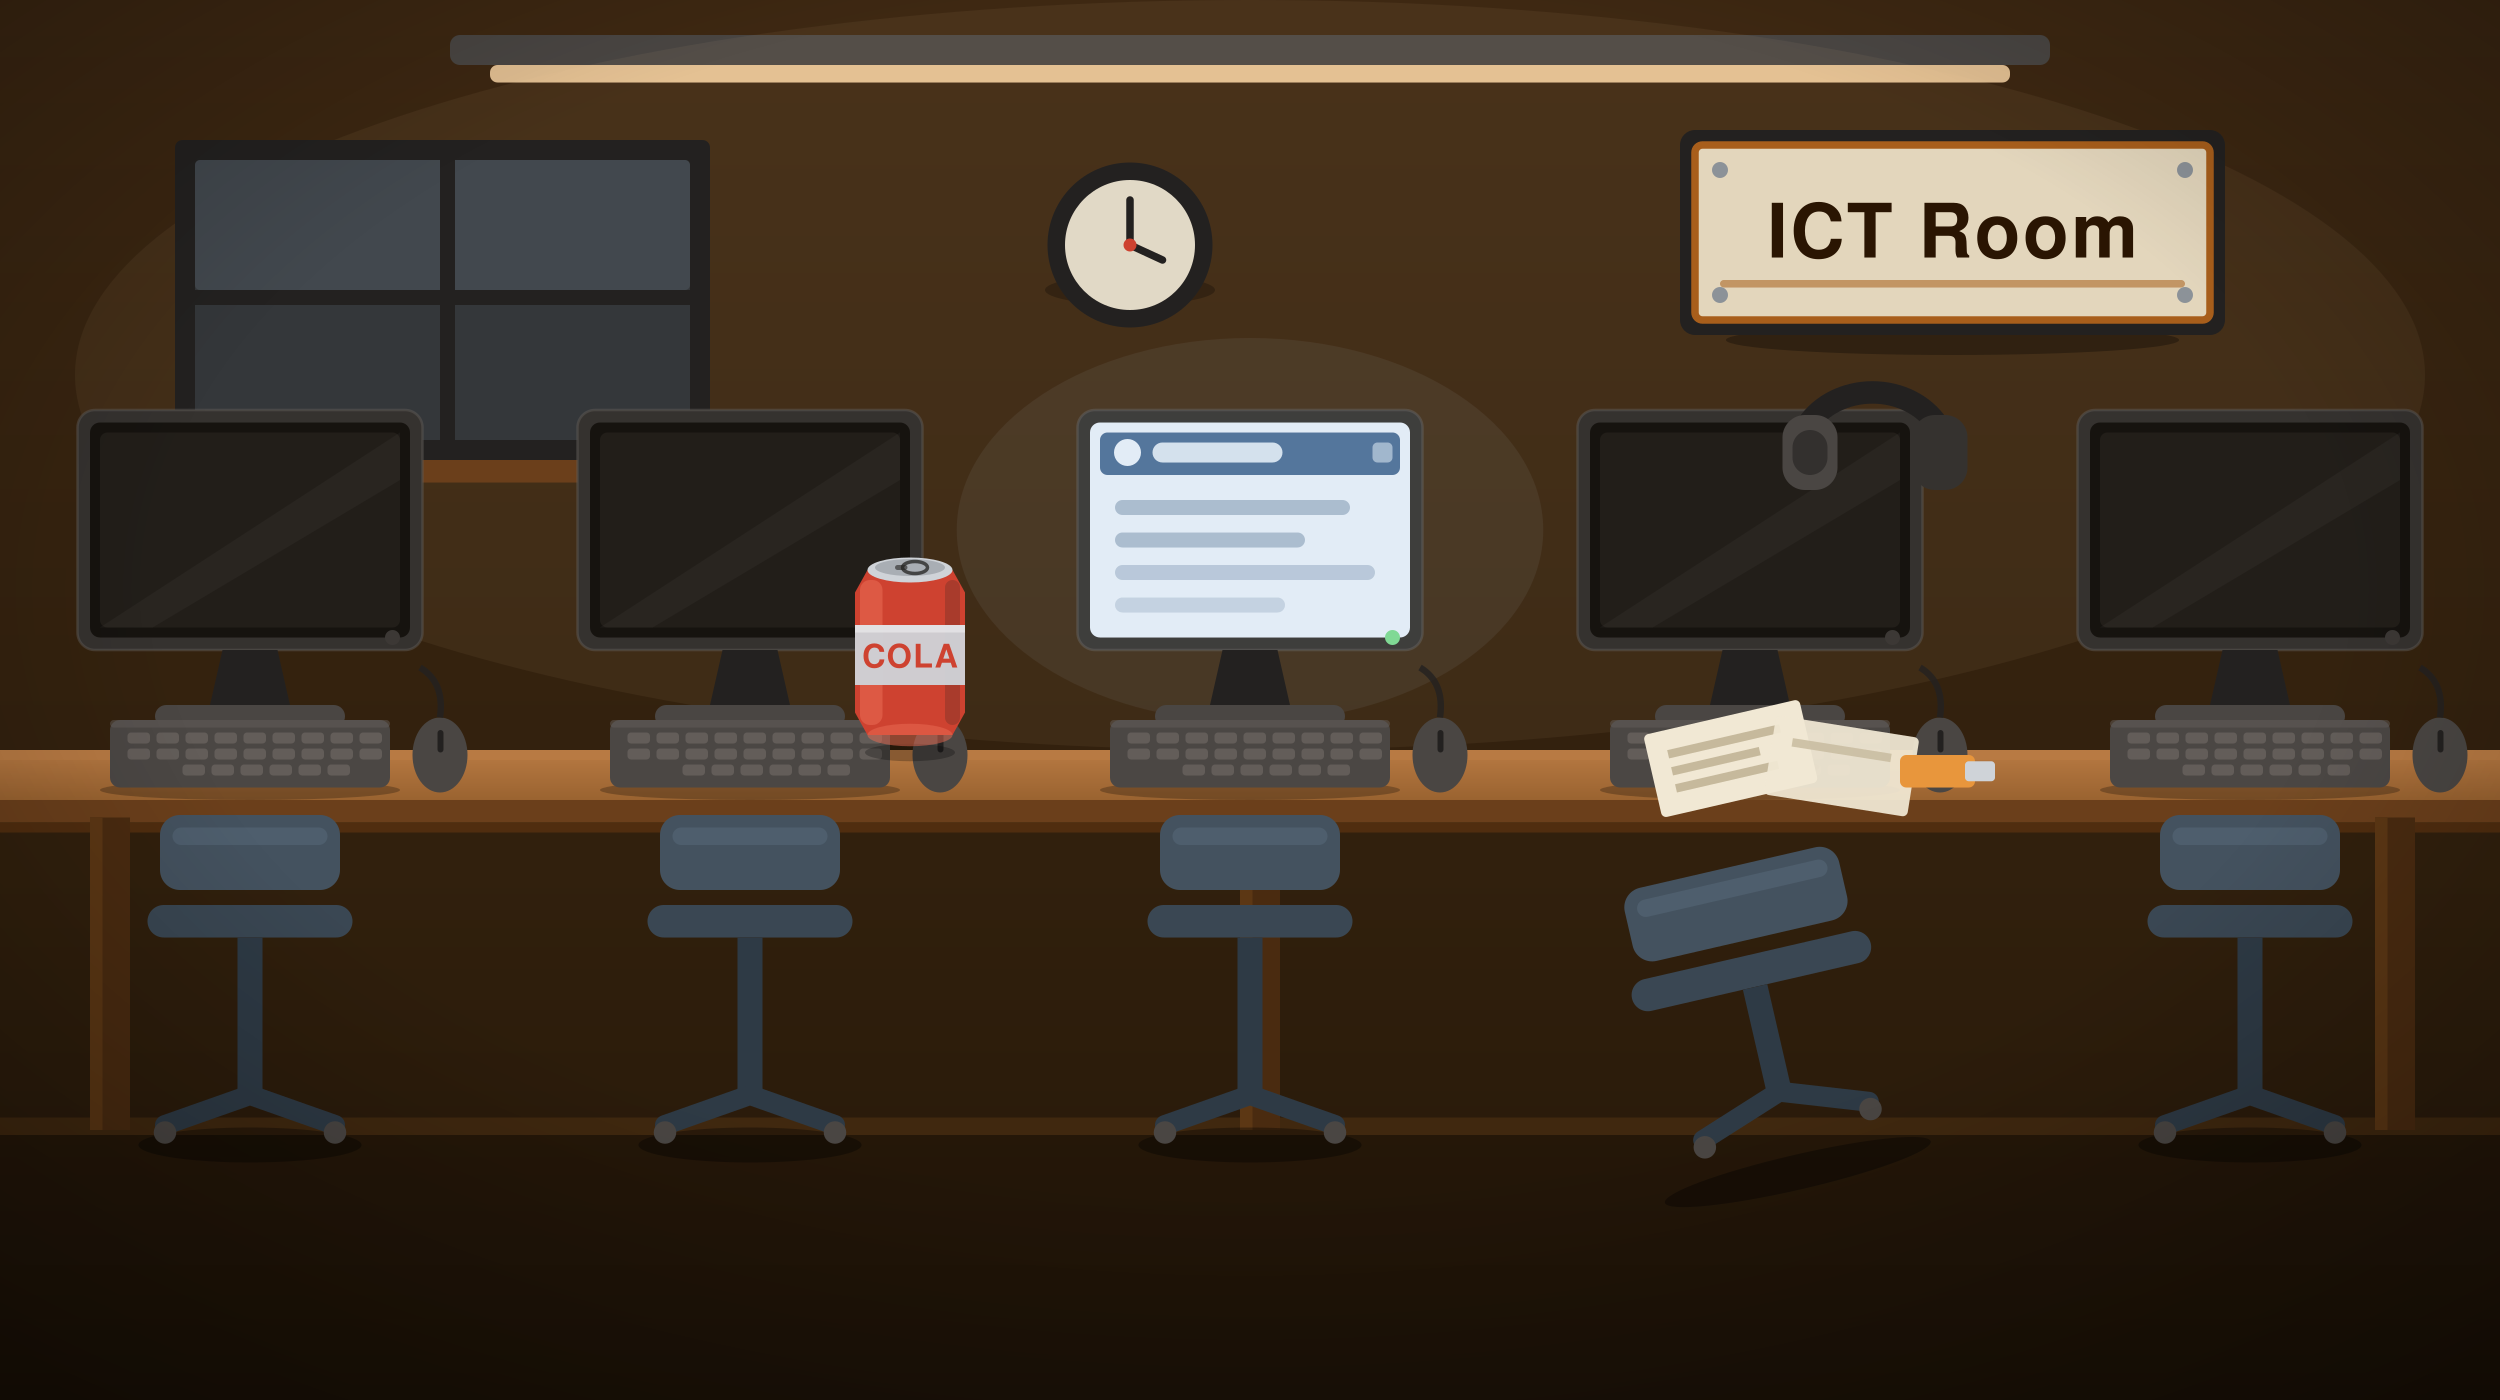
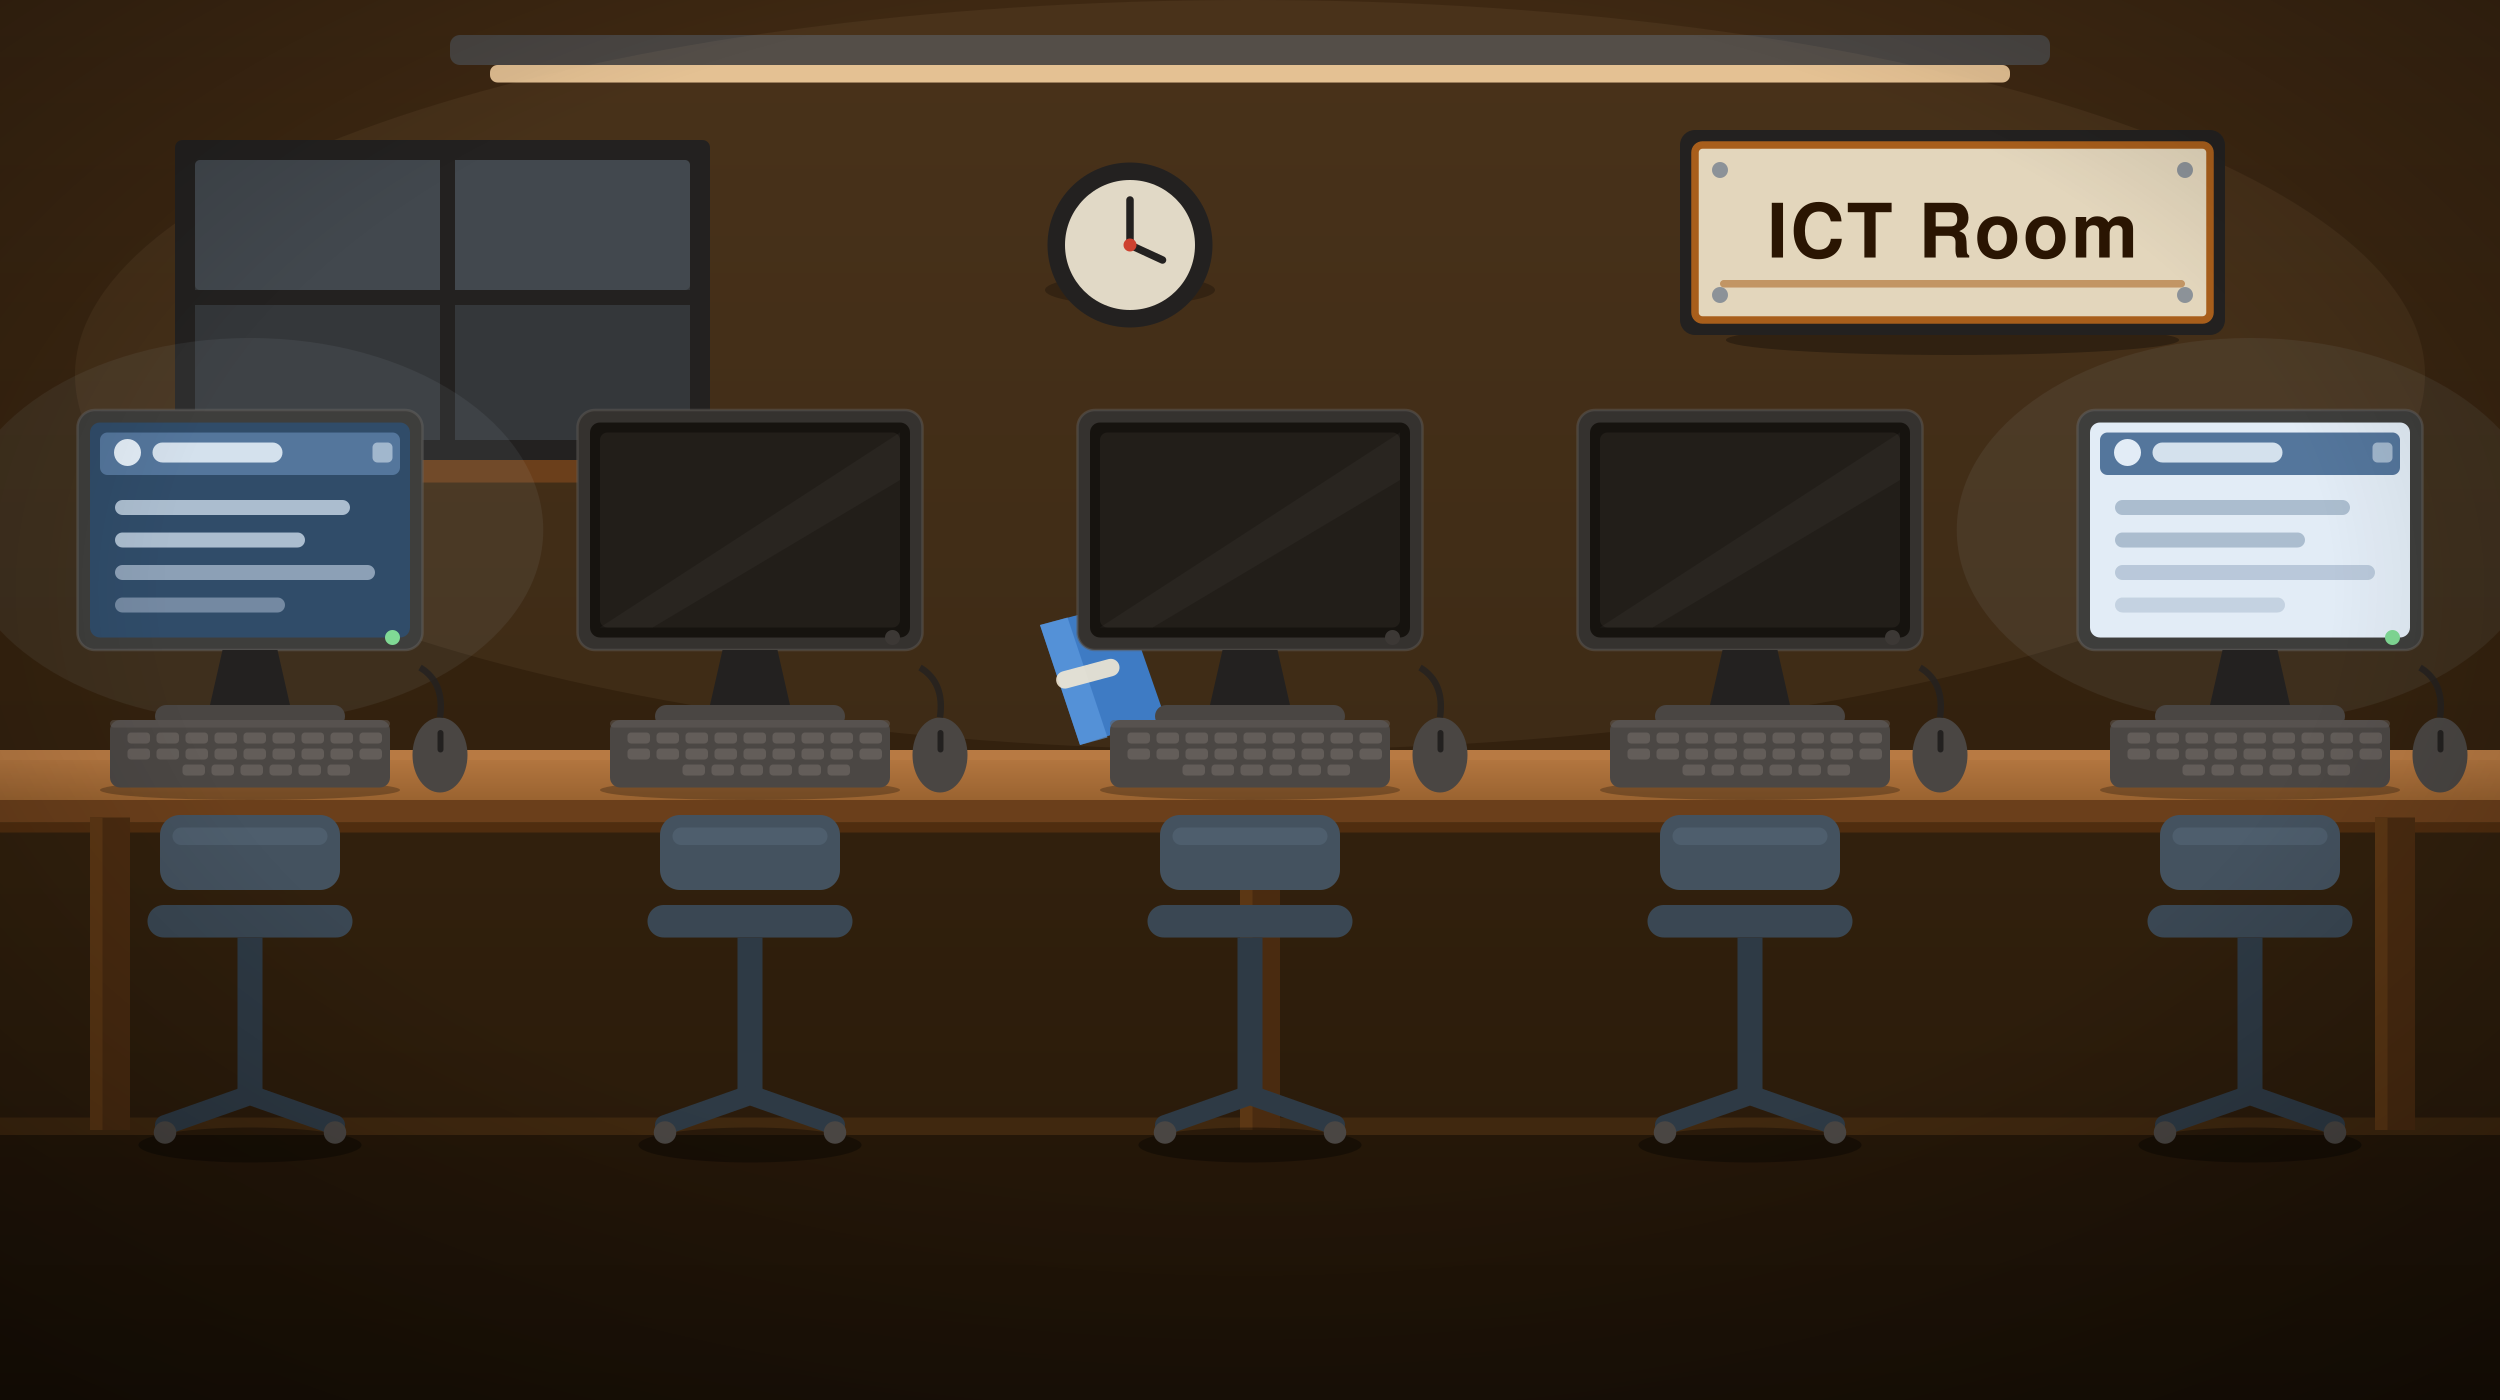
- <svg xmlns="http://www.w3.org/2000/svg" viewBox="0 0 1000 560" role="img" aria-label="A school ICT room bench with five computer stations. One station has a drink can standing beside the keyboard. One has a screen still signed in with somebody’s work open. One has headphones, papers and a memory stick left out and its chair pushed back. The other two are tidy, with their screens off and their chairs in.">
+ <svg xmlns="http://www.w3.org/2000/svg" viewBox="0 0 1000 560" role="img" aria-label="A school ICT room bench with five computer stations. One station is lit and showing its sign-in box, with nobody’s work on it. One has a crisp packet tucked in behind the monitor. One has a screen still signed in with somebody’s work open. The other two are tidy, with their screens off.">
  <defs>
    <linearGradient id="wallgrad" x1="0" y1="0" x2="0" y2="1">
      <stop offset="0" stop-color="#3E2812" />
      <stop offset="0.62" stop-color="#31200D" />
      <stop offset="1" stop-color="#241608" />
    </linearGradient>
    <linearGradient id="benchgrad" x1="0" y1="0" x2="0" y2="1">
      <stop offset="0" stop-color="#B87A43" />
      <stop offset="1" stop-color="#9A6330" />
    </linearGradient>
    <linearGradient id="floorgrad" x1="0" y1="0" x2="0" y2="1">
      <stop offset="0" stop-color="#251708" />
      <stop offset="1" stop-color="#1C1207" />
    </linearGradient>
    <radialGradient id="vig" cx="0.5" cy="0.42" r="0.78">
      <stop offset="0.55" stop-color="#000" stop-opacity="0" />
      <stop offset="1" stop-color="#000" stop-opacity="0.42" />
    </radialGradient>
  </defs>
  <rect width="1000" height="560" fill="url(#wallgrad)" />
  <rect y="452" width="1000" height="108" fill="url(#floorgrad)" />
  <rect y="447" width="1000" height="7" fill="#40280F" />
  <rect x="180" y="14" width="640" height="12" rx="4" fill="#4A4643" />
  <rect x="196" y="26" width="608" height="7" rx="3" fill="#FFD9A8" opacity="0.85" />
  <ellipse cx="500" cy="150" rx="470" ry="150" fill="#FFD9A8" opacity="0.055" />
  <rect x="70" y="56" width="214" height="128" rx="3" fill="#232120" />
  <rect x="78" y="64" width="198" height="112" rx="2" fill="#5A6B78" opacity="0.30" />
  <rect x="78" y="64" width="198" height="52" rx="2" fill="#8FA6B6" opacity="0.16" />
  <rect x="176" y="64" width="6" height="112" fill="#232120" />
  <rect x="78" y="116" width="198" height="6" fill="#232120" />
  <rect x="62" y="184" width="230" height="9" rx="3" fill="#6B3F1B" />
  <ellipse cx="781" cy="136" rx="90.64" ry="6" fill="#000" opacity="0.3" />
  <rect x="672" y="52" width="218" height="82" rx="6" fill="#232120" />
  <rect x="678" y="58" width="206" height="70" rx="3" fill="#E3D6BC" />
  <rect x="678" y="58" width="206" height="70" rx="3" fill="none" stroke="#A85E1B" stroke-width="3" />
  <rect x="688" y="112" width="186" height="3" rx="1.5" fill="#A85E1B" opacity="0.55" />
  <text x="781" y="103" text-anchor="middle" font-family="Helvetica, Arial, sans-serif" font-size="30" font-weight="700" letter-spacing="1" fill="#2A1502">ICT Room</text>
  <circle cx="688" cy="68" r="3.2" fill="#8C9298" />
  <circle cx="874" cy="68" r="3.2" fill="#8C9298" />
  <circle cx="688" cy="118" r="3.2" fill="#8C9298" />
  <circle cx="874" cy="118" r="3.2" fill="#8C9298" />
  <ellipse cx="452" cy="116" rx="34" ry="6" fill="#000" opacity="0.25" />
  <circle cx="452" cy="98" r="33" fill="#232120" />
  <circle cx="452" cy="98" r="26" fill="#F1E8D4" opacity="0.92" />
  <path d="M452 98 L452 80 M452 98 L465 104" stroke="#232120" stroke-width="3" stroke-linecap="round" />
  <circle cx="452" cy="98" r="2.6" fill="#CE4230" />
  <rect y="300" width="1000" height="20" fill="url(#benchgrad)" />
  <rect y="300" width="1000" height="4" fill="#B87A43" opacity="0.85" />
  <rect y="320" width="1000" height="9" fill="#6B3F1B" />
  <rect y="329" width="1000" height="4" fill="#57310F" opacity="0.8" />
  <rect x="36" y="327" width="16" height="125" fill="#4A2B10" />
  <rect x="36" y="327" width="5" height="125" fill="#5C3714" />
  <rect x="496" y="327" width="16" height="125" fill="#4A2B10" />
  <rect x="496" y="327" width="5" height="125" fill="#5C3714" />
  <rect x="950" y="327" width="16" height="125" fill="#4A2B10" />
  <rect x="950" y="327" width="5" height="125" fill="#5C3714" />
  <g class="stn stn-0">
    <g>
      <ellipse cx="100" cy="458" rx="44.64" ry="7" fill="#000" opacity="0.35" />
      <rect x="64" y="326" width="72" height="30" rx="8" fill="#44525F" />
      <rect x="69" y="331" width="62" height="7" rx="3.5" fill="#566878" opacity="0.55" />
      <rect x="59" y="362" width="82" height="13" rx="6.5" fill="#3A4753" />
      <rect x="95" y="375" width="10" height="63" fill="#2E3A45" />
      <path d="M66 450 L100 438 L134 450" stroke="#2E3A45" stroke-width="8" fill="none" stroke-linecap="round" />
      <circle cx="66" cy="453" r="4.5" fill="#4A4643" />
      <circle cx="134" cy="453" r="4.5" fill="#4A4643" />
    </g>
    <ellipse cx="100" cy="302" rx="52" ry="5" fill="#000" opacity="0.32" />
    <rect x="31" y="164" width="138" height="96" rx="7" fill="#35322F" />
    <rect x="31" y="164" width="138" height="96" rx="7" fill="none" stroke="#5E5955" stroke-width="1" opacity="0.5" />
-     <rect x="36" y="169" width="128" height="86" rx="4" fill="#16130F" />
-     <rect x="40" y="173" width="120" height="78" rx="3" fill="#221E19" />
-     <path d="M40 251 L160 173 L160 192 L61 251 Z" fill="#FFFFFF" opacity="0.035" />
-     <circle cx="157" cy="255" r="3" fill="#3C3835" />
+     <rect x="36" y="169" width="128" height="86" rx="4" fill="#25415F" />
+     <rect x="40" y="173" width="120" height="17" rx="3" fill="#4C6E96" />
+     <circle cx="51" cy="181" r="5.4" fill="#E4EDF6" />
+     <rect x="61" y="177" width="52" height="8" rx="4" fill="#E4EDF6" opacity="0.9" />
+     <rect x="149" y="177" width="8" height="8" rx="2" fill="#E4EDF6" opacity="0.55" />
+     <rect x="46" y="200" width="94" height="6" rx="3" fill="#A9BACD" />
+     <rect x="46" y="213" width="76" height="6" rx="3" fill="#A9BACD" />
+     <rect x="46" y="226" width="104" height="6" rx="3" fill="#A9BACD" opacity="0.75" />
+     <rect x="46" y="239" width="68" height="6" rx="3" fill="#A9BACD" opacity="0.55" />
+     <circle cx="157" cy="255" r="3" fill="#7BD88F" />
+     <ellipse cx="100" cy="212" rx="117.3" ry="76.8" fill="#C9DAEA" opacity="0.07" />
    <path d="M89 260 h22 l5 22 h-32 z" fill="#232120" />
    <rect x="62" y="282" width="76" height="9" rx="4.5" fill="#4A4643" />
    <ellipse cx="100" cy="316" rx="60" ry="4" fill="#000" opacity="0.25" />
    <rect x="44" y="288" width="112" height="27" rx="4" fill="#4B4744" />
    <rect x="44" y="288" width="112" height="3" rx="1.5" fill="#635D59" opacity="0.5" />
    <rect x="51" y="293" width="9" height="4.4" rx="1.4" fill="#635D59" />
    <rect x="62.6" y="293" width="9" height="4.4" rx="1.4" fill="#635D59" />
    <rect x="74.2" y="293" width="9" height="4.4" rx="1.4" fill="#635D59" />
    <rect x="85.8" y="293" width="9" height="4.4" rx="1.4" fill="#635D59" />
    <rect x="97.4" y="293" width="9" height="4.4" rx="1.4" fill="#635D59" />
    <rect x="109" y="293" width="9" height="4.4" rx="1.4" fill="#635D59" />
    <rect x="120.6" y="293" width="9" height="4.4" rx="1.4" fill="#635D59" />
    <rect x="132.2" y="293" width="9" height="4.4" rx="1.4" fill="#635D59" />
    <rect x="143.8" y="293" width="9" height="4.4" rx="1.4" fill="#635D59" />
    <rect x="51" y="299.4" width="9" height="4.4" rx="1.4" fill="#635D59" />
    <rect x="62.6" y="299.4" width="9" height="4.4" rx="1.4" fill="#635D59" />
    <rect x="74.2" y="299.4" width="9" height="4.4" rx="1.4" fill="#635D59" />
    <rect x="85.8" y="299.4" width="9" height="4.4" rx="1.4" fill="#635D59" />
    <rect x="97.4" y="299.4" width="9" height="4.4" rx="1.4" fill="#635D59" />
    <rect x="109" y="299.4" width="9" height="4.4" rx="1.4" fill="#635D59" />
    <rect x="120.6" y="299.4" width="9" height="4.4" rx="1.4" fill="#635D59" />
    <rect x="132.2" y="299.4" width="9" height="4.4" rx="1.4" fill="#635D59" />
    <rect x="143.8" y="299.4" width="9" height="4.4" rx="1.4" fill="#635D59" />
    <rect x="73" y="305.8" width="9" height="4.4" rx="1.4" fill="#635D59" />
    <rect x="84.6" y="305.8" width="9" height="4.4" rx="1.4" fill="#635D59" />
    <rect x="96.2" y="305.8" width="9" height="4.4" rx="1.4" fill="#635D59" />
    <rect x="107.8" y="305.8" width="9" height="4.4" rx="1.4" fill="#635D59" />
    <rect x="119.4" y="305.8" width="9" height="4.4" rx="1.4" fill="#635D59" />
    <rect x="131" y="305.8" width="9" height="4.4" rx="1.4" fill="#635D59" />
    <ellipse cx="176" cy="302" rx="11" ry="15" fill="#4A4643" />
    <rect x="175" y="292" width="2.4" height="9" rx="1.2" fill="#232120" />
    <path d="M176 287 q2 -14 -8 -20" stroke="#232120" stroke-width="2.6" fill="none" opacity="0.8" />
  </g>
  <g class="stn stn-1">
    <g>
      <ellipse cx="300" cy="458" rx="44.64" ry="7" fill="#000" opacity="0.35" />
      <rect x="264" y="326" width="72" height="30" rx="8" fill="#44525F" />
      <rect x="269" y="331" width="62" height="7" rx="3.5" fill="#566878" opacity="0.55" />
      <rect x="259" y="362" width="82" height="13" rx="6.5" fill="#3A4753" />
      <rect x="295" y="375" width="10" height="63" fill="#2E3A45" />
      <path d="M266 450 L300 438 L334 450" stroke="#2E3A45" stroke-width="8" fill="none" stroke-linecap="round" />
      <circle cx="266" cy="453" r="4.5" fill="#4A4643" />
      <circle cx="334" cy="453" r="4.5" fill="#4A4643" />
    </g>
    <ellipse cx="300" cy="302" rx="52" ry="5" fill="#000" opacity="0.32" />
    <rect x="231" y="164" width="138" height="96" rx="7" fill="#35322F" />
    <rect x="231" y="164" width="138" height="96" rx="7" fill="none" stroke="#5E5955" stroke-width="1" opacity="0.5" />
    <rect x="236" y="169" width="128" height="86" rx="4" fill="#16130F" />
    <rect x="240" y="173" width="120" height="78" rx="3" fill="#221E19" />
    <path d="M240 251 L360 173 L360 192 L261 251 Z" fill="#FFFFFF" opacity="0.035" />
    <circle cx="357" cy="255" r="3" fill="#3C3835" />
    <path d="M289 260 h22 l5 22 h-32 z" fill="#232120" />
    <rect x="262" y="282" width="76" height="9" rx="4.5" fill="#4A4643" />
    <ellipse cx="300" cy="316" rx="60" ry="4" fill="#000" opacity="0.25" />
    <rect x="244" y="288" width="112" height="27" rx="4" fill="#4B4744" />
    <rect x="244" y="288" width="112" height="3" rx="1.5" fill="#635D59" opacity="0.5" />
    <rect x="251" y="293" width="9" height="4.4" rx="1.4" fill="#635D59" />
    <rect x="262.6" y="293" width="9" height="4.4" rx="1.4" fill="#635D59" />
    <rect x="274.2" y="293" width="9" height="4.4" rx="1.4" fill="#635D59" />
    <rect x="285.8" y="293" width="9" height="4.4" rx="1.4" fill="#635D59" />
    <rect x="297.4" y="293" width="9" height="4.4" rx="1.4" fill="#635D59" />
    <rect x="309" y="293" width="9" height="4.4" rx="1.4" fill="#635D59" />
    <rect x="320.6" y="293" width="9" height="4.4" rx="1.4" fill="#635D59" />
    <rect x="332.2" y="293" width="9" height="4.4" rx="1.4" fill="#635D59" />
    <rect x="343.8" y="293" width="9" height="4.4" rx="1.4" fill="#635D59" />
    <rect x="251" y="299.4" width="9" height="4.4" rx="1.4" fill="#635D59" />
    <rect x="262.6" y="299.4" width="9" height="4.4" rx="1.4" fill="#635D59" />
    <rect x="274.2" y="299.4" width="9" height="4.4" rx="1.4" fill="#635D59" />
    <rect x="285.8" y="299.4" width="9" height="4.4" rx="1.4" fill="#635D59" />
    <rect x="297.4" y="299.4" width="9" height="4.4" rx="1.4" fill="#635D59" />
    <rect x="309" y="299.4" width="9" height="4.4" rx="1.4" fill="#635D59" />
    <rect x="320.6" y="299.4" width="9" height="4.4" rx="1.4" fill="#635D59" />
    <rect x="332.2" y="299.4" width="9" height="4.4" rx="1.4" fill="#635D59" />
    <rect x="343.8" y="299.4" width="9" height="4.4" rx="1.4" fill="#635D59" />
    <rect x="273" y="305.8" width="9" height="4.4" rx="1.4" fill="#635D59" />
    <rect x="284.6" y="305.8" width="9" height="4.4" rx="1.4" fill="#635D59" />
    <rect x="296.2" y="305.8" width="9" height="4.4" rx="1.4" fill="#635D59" />
    <rect x="307.8" y="305.8" width="9" height="4.4" rx="1.4" fill="#635D59" />
    <rect x="319.4" y="305.8" width="9" height="4.4" rx="1.4" fill="#635D59" />
    <rect x="331" y="305.8" width="9" height="4.4" rx="1.4" fill="#635D59" />
    <ellipse cx="376" cy="302" rx="11" ry="15" fill="#4A4643" />
    <rect x="375" y="292" width="2.4" height="9" rx="1.2" fill="#232120" />
    <path d="M376 287 q2 -14 -8 -20" stroke="#232120" stroke-width="2.6" fill="none" opacity="0.8" />
-     <ellipse cx="364" cy="301" rx="18" ry="3.5" fill="#000" opacity="0.26" />
-     <path d="M347 228     L381 228     L386 237     L386 285     L381 294     L347 294     L342 285     L342 237 Z" fill="#CE4230" />
-     <path d="M347 228     L381 228     L386 237     L386 285     L381 294     L347 294     L342 285     L342 237 Z" fill="none" />
-     <rect x="344" y="232" width="9" height="58" rx="4" fill="#EA6B54" opacity="0.55" />
-     <rect x="378" y="232" width="6" height="58" rx="3" fill="#232120" opacity="0.22" />
-     <rect x="342" y="250" width="44" height="24" fill="#CFD3D8" opacity="0.95" />
-     <rect x="342" y="250" width="44" height="3" fill="#FFFFFF" opacity="0.4" />
-     <text x="364" y="267" text-anchor="middle" font-family="Helvetica, Arial, sans-serif" font-size="13" font-weight="700" letter-spacing="0.5" fill="#CE4230">COLA</text>
-     <ellipse cx="364" cy="228" rx="17" ry="5" fill="#CFD3D8" />
-     <ellipse cx="364" cy="227" rx="14" ry="3.4" fill="#A9AEB4" />
-     <ellipse cx="366" cy="227" rx="5" ry="2.4" fill="none" stroke="#232120" stroke-width="1.4" opacity="0.75" />
-     <rect x="358" y="226" width="5" height="2" rx="1" fill="#232120" opacity="0.6" />
-     <ellipse cx="364" cy="294" rx="17" ry="4.5" fill="#EA6B54" opacity="0.5" />
  </g>
  <g class="stn stn-2">
    <g>
      <ellipse cx="500" cy="458" rx="44.64" ry="7" fill="#000" opacity="0.35" />
      <rect x="464" y="326" width="72" height="30" rx="8" fill="#44525F" />
      <rect x="469" y="331" width="62" height="7" rx="3.5" fill="#566878" opacity="0.55" />
      <rect x="459" y="362" width="82" height="13" rx="6.5" fill="#3A4753" />
      <rect x="495" y="375" width="10" height="63" fill="#2E3A45" />
      <path d="M466 450 L500 438 L534 450" stroke="#2E3A45" stroke-width="8" fill="none" stroke-linecap="round" />
      <circle cx="466" cy="453" r="4.5" fill="#4A4643" />
      <circle cx="534" cy="453" r="4.5" fill="#4A4643" />
    </g>
+     <path d="M416 250 l34 -9 l16 46 l-34 11 z" fill="#3E7BC4" />
+     <path d="M416 250 l11 -3 l16 48 l-11 3 z" fill="#5E9AE0" opacity="0.7" />
+     <path d="M449 240 l9 -7 l5 12 z" fill="#3E7BC4" />
+     <rect x="422" y="266" width="26" height="7" rx="3.5" transform="rotate(-15 435 269)" fill="#F1E8D4" opacity="0.9" />
    <ellipse cx="500" cy="302" rx="52" ry="5" fill="#000" opacity="0.32" />
    <rect x="431" y="164" width="138" height="96" rx="7" fill="#35322F" />
    <rect x="431" y="164" width="138" height="96" rx="7" fill="none" stroke="#5E5955" stroke-width="1" opacity="0.5" />
-     <rect x="436" y="169" width="128" height="86" rx="4" fill="#E4EDF6" />
-     <rect x="440" y="173" width="120" height="17" rx="3" fill="#4C6E96" />
-     <circle cx="451" cy="181" r="5.4" fill="#E4EDF6" />
-     <rect x="461" y="177" width="52" height="8" rx="4" fill="#E4EDF6" opacity="0.9" />
-     <rect x="549" y="177" width="8" height="8" rx="2" fill="#E4EDF6" opacity="0.55" />
-     <rect x="446" y="200" width="94" height="6" rx="3" fill="#A9BACD" />
-     <rect x="446" y="213" width="76" height="6" rx="3" fill="#A9BACD" />
-     <rect x="446" y="226" width="104" height="6" rx="3" fill="#A9BACD" opacity="0.75" />
-     <rect x="446" y="239" width="68" height="6" rx="3" fill="#A9BACD" opacity="0.55" />
-     <circle cx="557" cy="255" r="3" fill="#7BD88F" />
-     <ellipse cx="500" cy="212" rx="117.3" ry="76.8" fill="#C9DAEA" opacity="0.07" />
+     <rect x="436" y="169" width="128" height="86" rx="4" fill="#16130F" />
+     <rect x="440" y="173" width="120" height="78" rx="3" fill="#221E19" />
+     <path d="M440 251 L560 173 L560 192 L461 251 Z" fill="#FFFFFF" opacity="0.035" />
+     <circle cx="557" cy="255" r="3" fill="#3C3835" />
    <path d="M489 260 h22 l5 22 h-32 z" fill="#232120" />
    <rect x="462" y="282" width="76" height="9" rx="4.5" fill="#4A4643" />
    <ellipse cx="500" cy="316" rx="60" ry="4" fill="#000" opacity="0.25" />
    <rect x="444" y="288" width="112" height="27" rx="4" fill="#4B4744" />
    <rect x="444" y="288" width="112" height="3" rx="1.5" fill="#635D59" opacity="0.5" />
    <rect x="451" y="293" width="9" height="4.4" rx="1.4" fill="#635D59" />
    <rect x="462.6" y="293" width="9" height="4.4" rx="1.4" fill="#635D59" />
    <rect x="474.2" y="293" width="9" height="4.4" rx="1.4" fill="#635D59" />
    <rect x="485.8" y="293" width="9" height="4.4" rx="1.4" fill="#635D59" />
    <rect x="497.4" y="293" width="9" height="4.4" rx="1.4" fill="#635D59" />
    <rect x="509" y="293" width="9" height="4.4" rx="1.4" fill="#635D59" />
    <rect x="520.6" y="293" width="9" height="4.4" rx="1.4" fill="#635D59" />
    <rect x="532.2" y="293" width="9" height="4.4" rx="1.4" fill="#635D59" />
    <rect x="543.8" y="293" width="9" height="4.4" rx="1.4" fill="#635D59" />
    <rect x="451" y="299.4" width="9" height="4.4" rx="1.4" fill="#635D59" />
    <rect x="462.6" y="299.4" width="9" height="4.4" rx="1.4" fill="#635D59" />
    <rect x="474.2" y="299.4" width="9" height="4.4" rx="1.4" fill="#635D59" />
    <rect x="485.8" y="299.4" width="9" height="4.4" rx="1.4" fill="#635D59" />
    <rect x="497.4" y="299.4" width="9" height="4.4" rx="1.4" fill="#635D59" />
    <rect x="509" y="299.4" width="9" height="4.4" rx="1.4" fill="#635D59" />
    <rect x="520.6" y="299.4" width="9" height="4.4" rx="1.4" fill="#635D59" />
    <rect x="532.2" y="299.4" width="9" height="4.4" rx="1.4" fill="#635D59" />
    <rect x="543.8" y="299.4" width="9" height="4.4" rx="1.4" fill="#635D59" />
    <rect x="473" y="305.8" width="9" height="4.4" rx="1.4" fill="#635D59" />
    <rect x="484.6" y="305.8" width="9" height="4.4" rx="1.4" fill="#635D59" />
    <rect x="496.2" y="305.8" width="9" height="4.4" rx="1.4" fill="#635D59" />
    <rect x="507.8" y="305.8" width="9" height="4.4" rx="1.4" fill="#635D59" />
    <rect x="519.4" y="305.8" width="9" height="4.4" rx="1.4" fill="#635D59" />
    <rect x="531" y="305.8" width="9" height="4.4" rx="1.4" fill="#635D59" />
    <ellipse cx="576" cy="302" rx="11" ry="15" fill="#4A4643" />
    <rect x="575" y="292" width="2.4" height="9" rx="1.2" fill="#232120" />
    <path d="M576 287 q2 -14 -8 -20" stroke="#232120" stroke-width="2.6" fill="none" opacity="0.8" />
  </g>
  <g class="stn stn-3">
-     <g transform="rotate(-13 700 386)">
-       <ellipse cx="700" cy="471" rx="54.56" ry="7" fill="#000" opacity="0.35" />
-       <rect x="656" y="346" width="88" height="30" rx="8" fill="#44525F" />
-       <rect x="661" y="351" width="78" height="7" rx="3.5" fill="#566878" opacity="0.55" />
-       <rect x="651" y="382" width="98" height="13" rx="6.5" fill="#3A4753" />
-       <rect x="695" y="395" width="10" height="43" fill="#2E3A45" />
+     <g>
+       <ellipse cx="700" cy="458" rx="44.64" ry="7" fill="#000" opacity="0.35" />
+       <rect x="664" y="326" width="72" height="30" rx="8" fill="#44525F" />
+       <rect x="669" y="331" width="62" height="7" rx="3.5" fill="#566878" opacity="0.55" />
+       <rect x="659" y="362" width="82" height="13" rx="6.5" fill="#3A4753" />
+       <rect x="695" y="375" width="10" height="63" fill="#2E3A45" />
      <path d="M666 450 L700 438 L734 450" stroke="#2E3A45" stroke-width="8" fill="none" stroke-linecap="round" />
      <circle cx="666" cy="453" r="4.5" fill="#4A4643" />
      <circle cx="734" cy="453" r="4.5" fill="#4A4643" />
    </g>
    <ellipse cx="700" cy="302" rx="52" ry="5" fill="#000" opacity="0.32" />
    <rect x="631" y="164" width="138" height="96" rx="7" fill="#35322F" />
    <rect x="631" y="164" width="138" height="96" rx="7" fill="none" stroke="#5E5955" stroke-width="1" opacity="0.5" />
    <rect x="636" y="169" width="128" height="86" rx="4" fill="#16130F" />
    <rect x="640" y="173" width="120" height="78" rx="3" fill="#221E19" />
    <path d="M640 251 L760 173 L760 192 L661 251 Z" fill="#FFFFFF" opacity="0.035" />
    <circle cx="757" cy="255" r="3" fill="#3C3835" />
    <path d="M689 260 h22 l5 22 h-32 z" fill="#232120" />
    <rect x="662" y="282" width="76" height="9" rx="4.5" fill="#4A4643" />
    <ellipse cx="700" cy="316" rx="60" ry="4" fill="#000" opacity="0.25" />
    <rect x="644" y="288" width="112" height="27" rx="4" fill="#4B4744" />
    <rect x="644" y="288" width="112" height="3" rx="1.5" fill="#635D59" opacity="0.5" />
    <rect x="651" y="293" width="9" height="4.4" rx="1.4" fill="#635D59" />
    <rect x="662.6" y="293" width="9" height="4.4" rx="1.4" fill="#635D59" />
    <rect x="674.2" y="293" width="9" height="4.4" rx="1.4" fill="#635D59" />
    <rect x="685.8" y="293" width="9" height="4.4" rx="1.4" fill="#635D59" />
    <rect x="697.4" y="293" width="9" height="4.4" rx="1.4" fill="#635D59" />
    <rect x="709" y="293" width="9" height="4.4" rx="1.4" fill="#635D59" />
    <rect x="720.6" y="293" width="9" height="4.4" rx="1.4" fill="#635D59" />
    <rect x="732.2" y="293" width="9" height="4.4" rx="1.4" fill="#635D59" />
    <rect x="743.8" y="293" width="9" height="4.4" rx="1.4" fill="#635D59" />
    <rect x="651" y="299.4" width="9" height="4.4" rx="1.4" fill="#635D59" />
    <rect x="662.6" y="299.4" width="9" height="4.4" rx="1.4" fill="#635D59" />
    <rect x="674.2" y="299.4" width="9" height="4.4" rx="1.4" fill="#635D59" />
    <rect x="685.8" y="299.4" width="9" height="4.4" rx="1.4" fill="#635D59" />
    <rect x="697.4" y="299.4" width="9" height="4.4" rx="1.4" fill="#635D59" />
    <rect x="709" y="299.4" width="9" height="4.4" rx="1.4" fill="#635D59" />
    <rect x="720.6" y="299.4" width="9" height="4.4" rx="1.4" fill="#635D59" />
    <rect x="732.2" y="299.4" width="9" height="4.4" rx="1.4" fill="#635D59" />
    <rect x="743.8" y="299.4" width="9" height="4.4" rx="1.4" fill="#635D59" />
    <rect x="673" y="305.8" width="9" height="4.4" rx="1.4" fill="#635D59" />
    <rect x="684.6" y="305.8" width="9" height="4.4" rx="1.4" fill="#635D59" />
    <rect x="696.2" y="305.8" width="9" height="4.4" rx="1.4" fill="#635D59" />
    <rect x="707.8" y="305.8" width="9" height="4.4" rx="1.4" fill="#635D59" />
    <rect x="719.4" y="305.8" width="9" height="4.4" rx="1.4" fill="#635D59" />
    <rect x="731" y="305.8" width="9" height="4.4" rx="1.4" fill="#635D59" />
    <ellipse cx="776" cy="302" rx="11" ry="15" fill="#4A4643" />
    <rect x="775" y="292" width="2.4" height="9" rx="1.2" fill="#232120" />
    <path d="M776 287 q2 -14 -8 -20" stroke="#232120" stroke-width="2.6" fill="none" opacity="0.8" />
-     <path d="M723 170 a30 26 0 0 1 52 0" stroke="#232120" stroke-width="9" fill="none" stroke-linecap="round" />
-     <rect x="713" y="166" width="22" height="30" rx="9" fill="#4A4643" />
-     <rect x="717" y="172" width="14" height="18" rx="7" fill="#232120" opacity="0.6" />
-     <rect x="765" y="166" width="22" height="30" rx="9" fill="#35322F" />
-     <g transform="rotate(-13 694 302)">
-       <ellipse cx="694" cy="314" rx="32" ry="4" fill="#000" opacity="0.3" />
-       <rect x="660" y="286" width="64" height="34" rx="2" fill="#F1E8D4" />
-       <rect x="668" y="294" width="46" height="3.4" fill="#C6B99C" />
-       <rect x="668" y="301" width="36" height="3.4" fill="#C6B99C" />
-       <rect x="668" y="308" width="42" height="3.4" fill="#C6B99C" />
-     </g>
-     <g transform="rotate(9 734 304)">
-       <rect x="708" y="290" width="58" height="32" rx="2" fill="#F1E8D4" opacity="0.93" />
-       <rect x="716" y="298" width="40" height="3.4" fill="#C6B99C" opacity="0.8" />
-     </g>
-     <rect x="760" y="302" width="30" height="13" rx="2.5" fill="#E8963C" />
-     <rect x="786" y="304.5" width="12" height="8" rx="1.5" fill="#CFD3D8" />
  </g>
  <g class="stn stn-4">
    <g>
      <ellipse cx="900" cy="458" rx="44.64" ry="7" fill="#000" opacity="0.35" />
      <rect x="864" y="326" width="72" height="30" rx="8" fill="#44525F" />
      <rect x="869" y="331" width="62" height="7" rx="3.5" fill="#566878" opacity="0.55" />
      <rect x="859" y="362" width="82" height="13" rx="6.5" fill="#3A4753" />
      <rect x="895" y="375" width="10" height="63" fill="#2E3A45" />
      <path d="M866 450 L900 438 L934 450" stroke="#2E3A45" stroke-width="8" fill="none" stroke-linecap="round" />
      <circle cx="866" cy="453" r="4.5" fill="#4A4643" />
      <circle cx="934" cy="453" r="4.5" fill="#4A4643" />
    </g>
    <ellipse cx="900" cy="302" rx="52" ry="5" fill="#000" opacity="0.32" />
    <rect x="831" y="164" width="138" height="96" rx="7" fill="#35322F" />
    <rect x="831" y="164" width="138" height="96" rx="7" fill="none" stroke="#5E5955" stroke-width="1" opacity="0.5" />
-     <rect x="836" y="169" width="128" height="86" rx="4" fill="#16130F" />
-     <rect x="840" y="173" width="120" height="78" rx="3" fill="#221E19" />
-     <path d="M840 251 L960 173 L960 192 L861 251 Z" fill="#FFFFFF" opacity="0.035" />
-     <circle cx="957" cy="255" r="3" fill="#3C3835" />
+     <rect x="836" y="169" width="128" height="86" rx="4" fill="#E4EDF6" />
+     <rect x="840" y="173" width="120" height="17" rx="3" fill="#4C6E96" />
+     <circle cx="851" cy="181" r="5.4" fill="#E4EDF6" />
+     <rect x="861" y="177" width="52" height="8" rx="4" fill="#E4EDF6" opacity="0.9" />
+     <rect x="949" y="177" width="8" height="8" rx="2" fill="#E4EDF6" opacity="0.55" />
+     <rect x="846" y="200" width="94" height="6" rx="3" fill="#A9BACD" />
+     <rect x="846" y="213" width="76" height="6" rx="3" fill="#A9BACD" />
+     <rect x="846" y="226" width="104" height="6" rx="3" fill="#A9BACD" opacity="0.75" />
+     <rect x="846" y="239" width="68" height="6" rx="3" fill="#A9BACD" opacity="0.55" />
+     <circle cx="957" cy="255" r="3" fill="#7BD88F" />
+     <ellipse cx="900" cy="212" rx="117.3" ry="76.8" fill="#C9DAEA" opacity="0.07" />
    <path d="M889 260 h22 l5 22 h-32 z" fill="#232120" />
    <rect x="862" y="282" width="76" height="9" rx="4.5" fill="#4A4643" />
    <ellipse cx="900" cy="316" rx="60" ry="4" fill="#000" opacity="0.25" />
    <rect x="844" y="288" width="112" height="27" rx="4" fill="#4B4744" />
    <rect x="844" y="288" width="112" height="3" rx="1.5" fill="#635D59" opacity="0.5" />
    <rect x="851" y="293" width="9" height="4.4" rx="1.4" fill="#635D59" />
    <rect x="862.6" y="293" width="9" height="4.4" rx="1.4" fill="#635D59" />
    <rect x="874.2" y="293" width="9" height="4.4" rx="1.4" fill="#635D59" />
    <rect x="885.8" y="293" width="9" height="4.4" rx="1.4" fill="#635D59" />
    <rect x="897.4" y="293" width="9" height="4.4" rx="1.4" fill="#635D59" />
    <rect x="909" y="293" width="9" height="4.4" rx="1.4" fill="#635D59" />
    <rect x="920.6" y="293" width="9" height="4.4" rx="1.4" fill="#635D59" />
    <rect x="932.2" y="293" width="9" height="4.4" rx="1.4" fill="#635D59" />
    <rect x="943.8" y="293" width="9" height="4.4" rx="1.4" fill="#635D59" />
    <rect x="851" y="299.4" width="9" height="4.4" rx="1.4" fill="#635D59" />
    <rect x="862.6" y="299.4" width="9" height="4.4" rx="1.4" fill="#635D59" />
    <rect x="874.2" y="299.4" width="9" height="4.4" rx="1.4" fill="#635D59" />
    <rect x="885.8" y="299.4" width="9" height="4.4" rx="1.4" fill="#635D59" />
    <rect x="897.4" y="299.4" width="9" height="4.4" rx="1.4" fill="#635D59" />
    <rect x="909" y="299.4" width="9" height="4.4" rx="1.4" fill="#635D59" />
    <rect x="920.6" y="299.4" width="9" height="4.4" rx="1.4" fill="#635D59" />
    <rect x="932.2" y="299.4" width="9" height="4.4" rx="1.4" fill="#635D59" />
    <rect x="943.8" y="299.4" width="9" height="4.4" rx="1.4" fill="#635D59" />
    <rect x="873" y="305.8" width="9" height="4.4" rx="1.4" fill="#635D59" />
    <rect x="884.6" y="305.8" width="9" height="4.4" rx="1.4" fill="#635D59" />
    <rect x="896.2" y="305.8" width="9" height="4.4" rx="1.4" fill="#635D59" />
    <rect x="907.8" y="305.8" width="9" height="4.4" rx="1.4" fill="#635D59" />
    <rect x="919.4" y="305.8" width="9" height="4.4" rx="1.4" fill="#635D59" />
    <rect x="931" y="305.8" width="9" height="4.4" rx="1.4" fill="#635D59" />
    <ellipse cx="976" cy="302" rx="11" ry="15" fill="#4A4643" />
    <rect x="975" y="292" width="2.4" height="9" rx="1.2" fill="#232120" />
    <path d="M976 287 q2 -14 -8 -20" stroke="#232120" stroke-width="2.6" fill="none" opacity="0.8" />
  </g>
  <rect width="1000" height="560" fill="url(#vig)" pointer-events="none" />
</svg>
